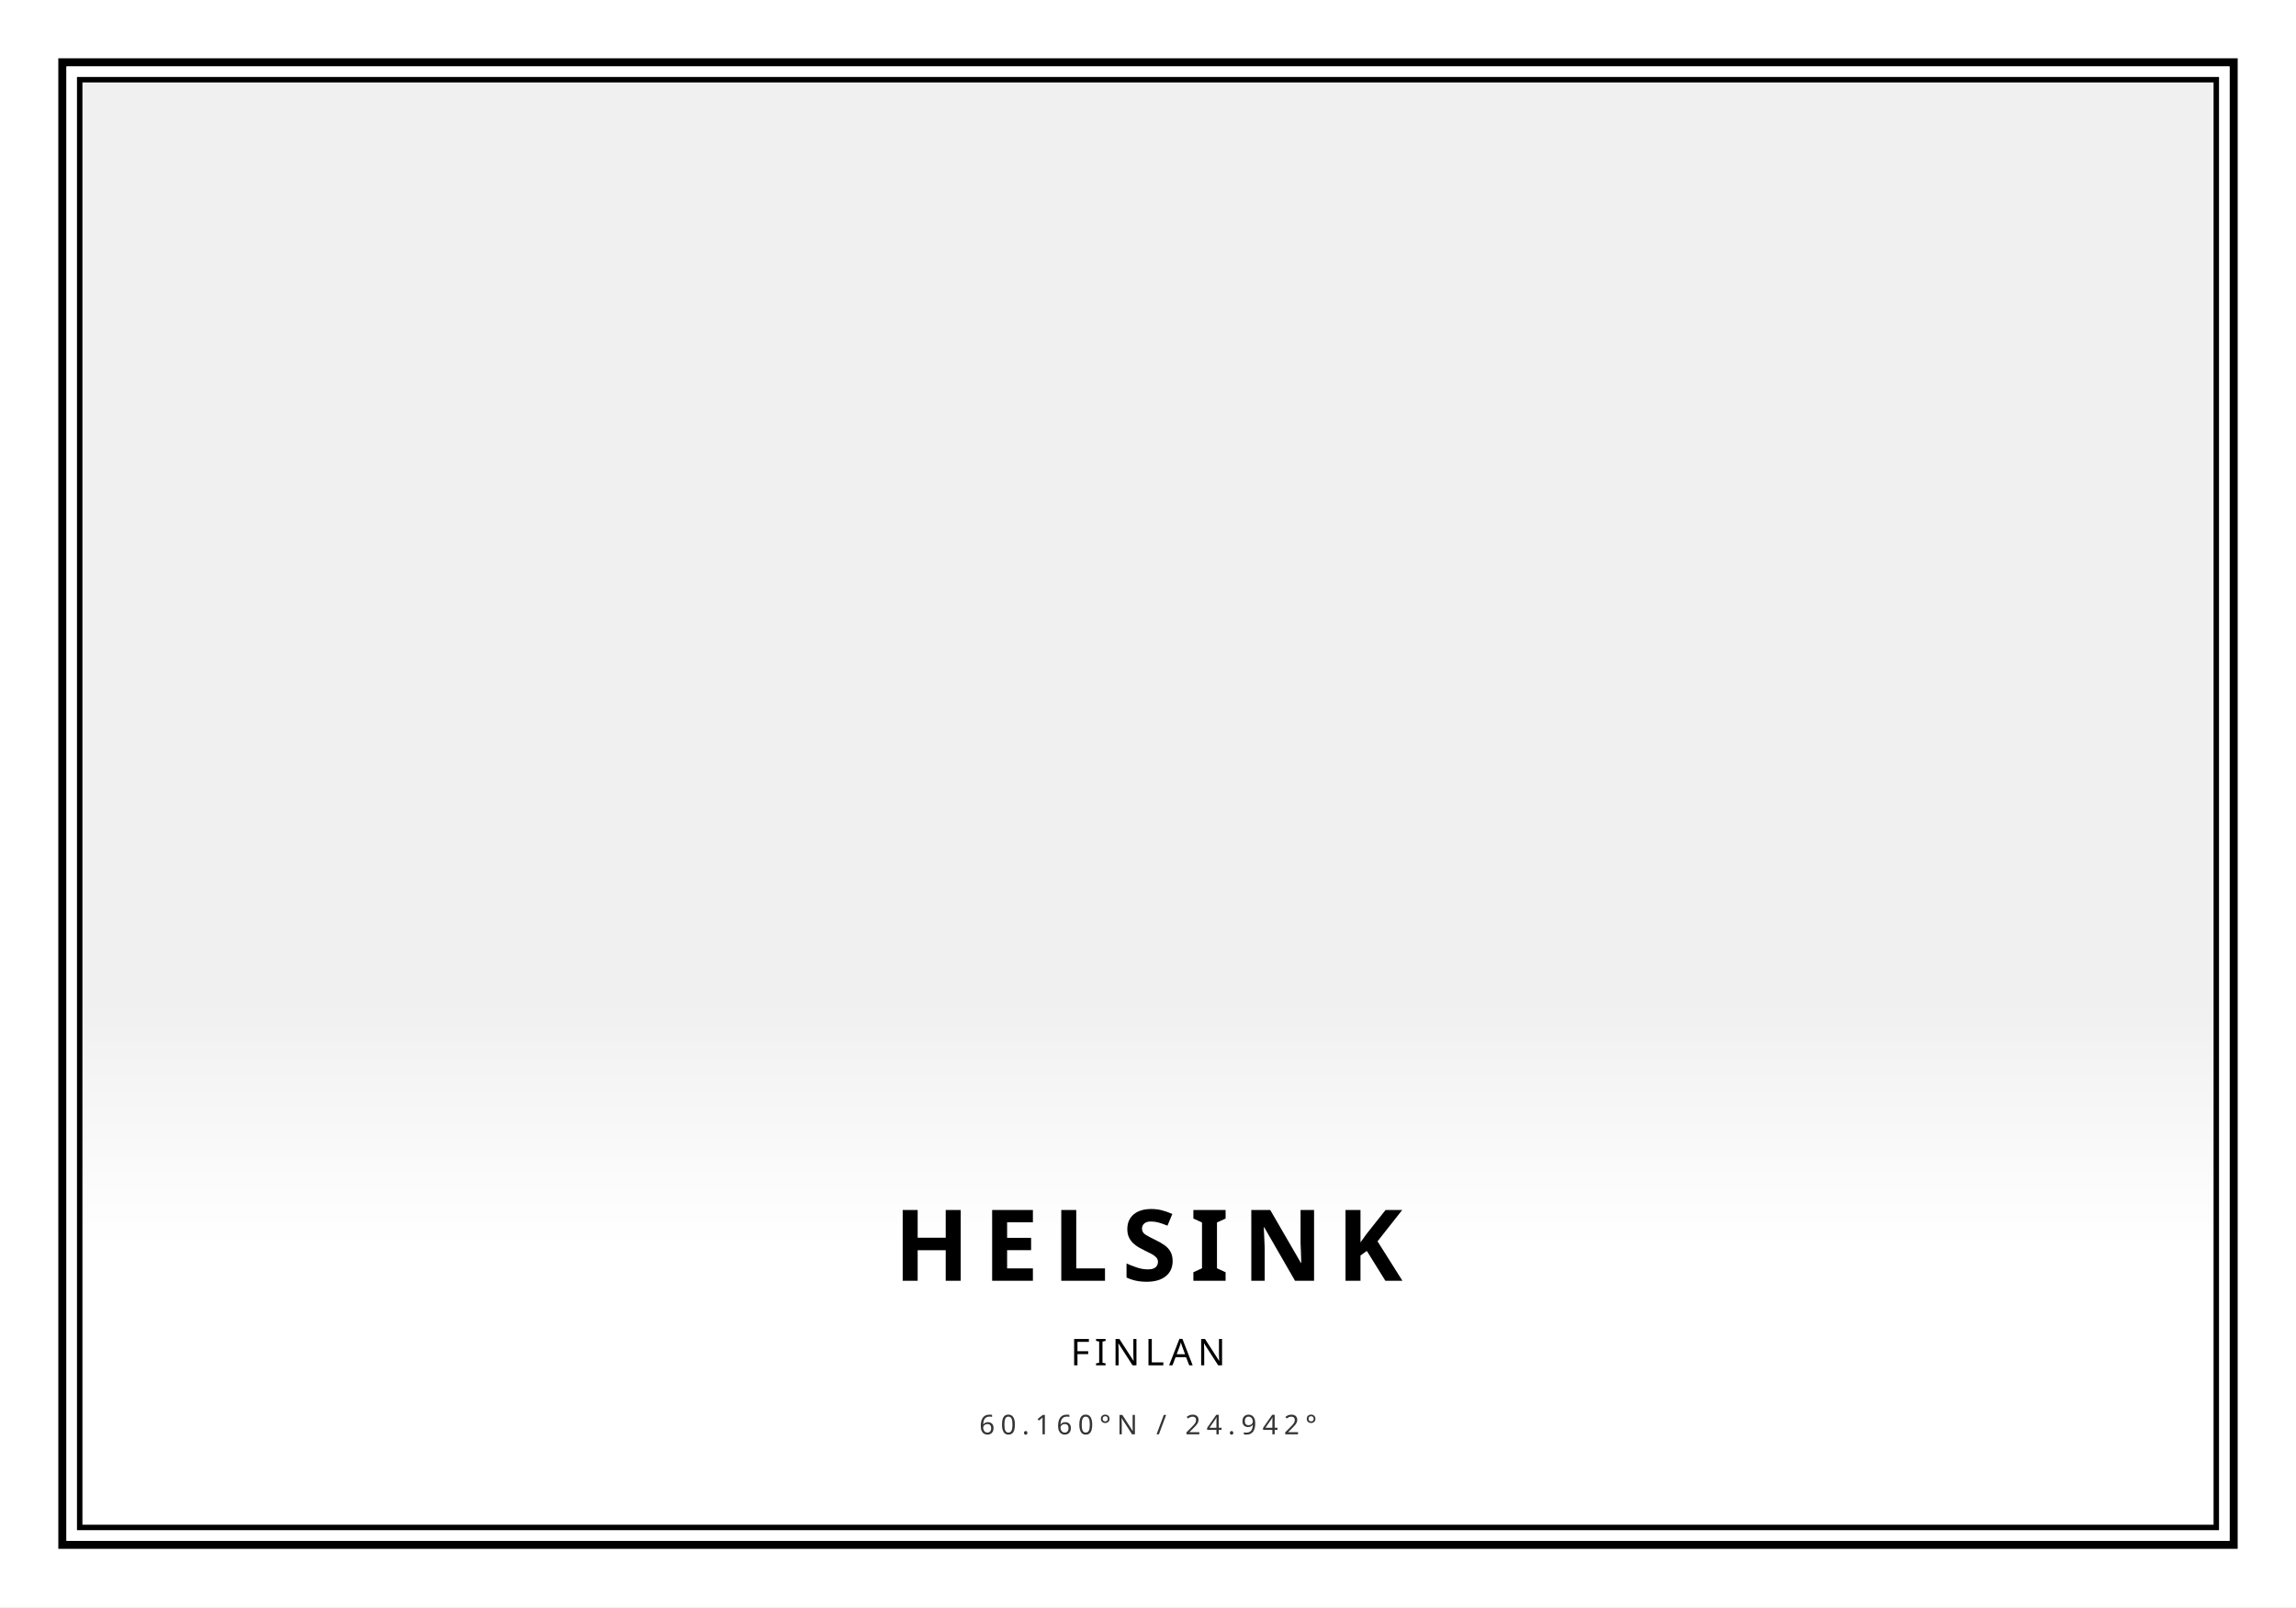
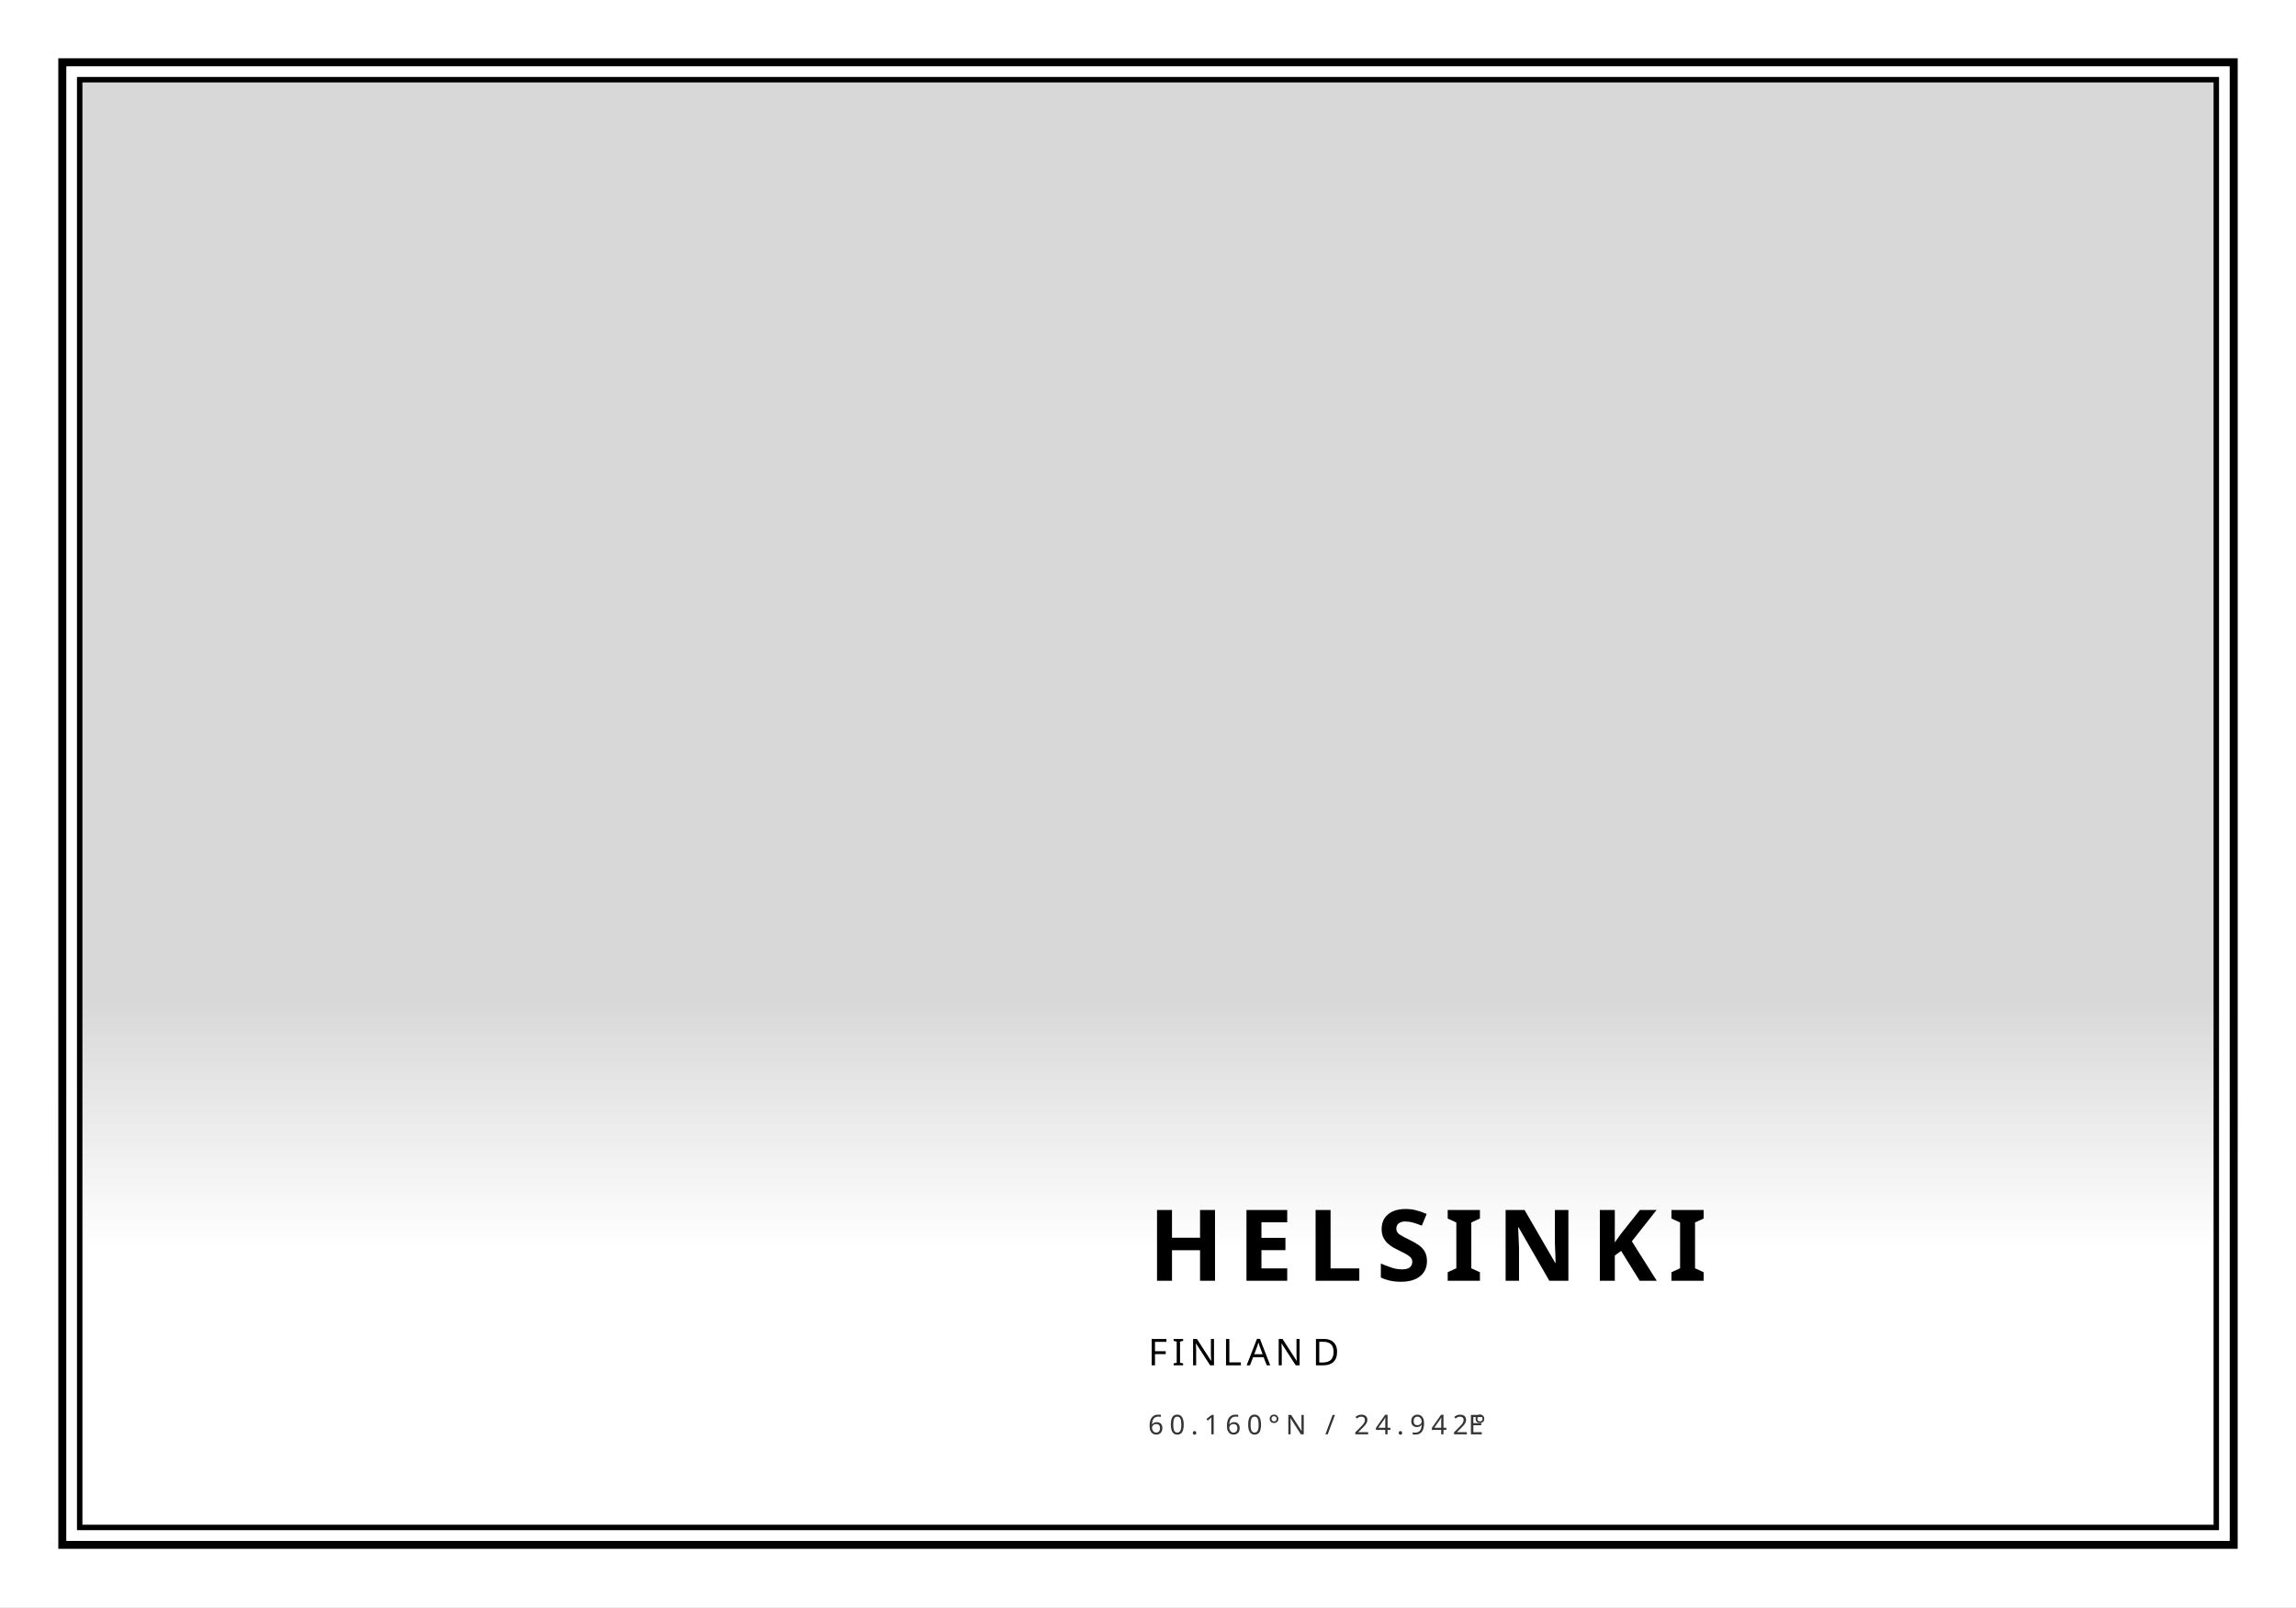
<svg xmlns="http://www.w3.org/2000/svg" width="11811px" height="8268px" viewBox="0 0 11811 8268" version="1.1">
  <defs>
    <linearGradient x1="50%" y1="0%" x2="50%" y2="44.163%" id="linearGradient-1">
      <stop stop-color="#FFF" stop-opacity="0" offset="0%" />
      <stop stop-color="#FFF" offset="100%" />
    </linearGradient>
  </defs>
  <g id="Page-2" stroke="none" stroke-width="1" fill="none" fill-rule="evenodd">
    <g id="70x100cm-landscape">
+       <rect id="hide-this" fill="#D8D8D8" x="0" y="0" width="11811" height="8268" />
      <path d="M0,0 L11811,0 L11811,8268 L0,8268 L0,0 Z M300,300 L11511,300 L11511,7968 L300,7968 L300,300 Z" id="white-padding" fill="#FFF" />
-       <rect id="gradient" fill="url(#linearGradient-1)" x="240" y="5151" width="11307" height="2864" />
+       <rect id="gradient-only-client" fill="url(#linearGradient-1)" x="240" y="5151" width="11307" height="2864" />
+       <rect id="only-server-replace-with-image-classic-gradient-70x100cm-landscape.png" x="240" y="5151" width="11307" height="2864" />
      <polygon id="black-outer-border" stroke="#000" stroke-width="42" points="321 7947 321 321 11490 321 11490 7947" />
      <polygon id="white-middle-border" stroke="#FFF" stroke-width="54" points="369 7900 369 369 11442 369 11442 7900" />
      <polygon id="black-inner-border" stroke="#000" stroke-width="28" points="410 7858 410 410 11401 410 11401 7858" />
      <g id="labels" transform="translate(5906, 6104)">
-         <g id="center" text-anchor="middle">
+         <g id="center">
          <text id="text" font-family="JosefinSans-Light, Josefin Sans" font-size="140" font-weight="300" letter-spacing="30.002" fill="#343434">
            <tspan x="0" y="1275">60.160°N / 24.942°</tspan>
+             <tspan x="1647.01" y="1275" letter-spacing="30.003">E</tspan>
          </text>
          <text id="small-header" font-family="JosefinSans, Josefin Sans" font-size="190" font-weight="normal" letter-spacing="25" fill="#000">
            <tspan x="0" y="920">FINLAN</tspan>
+             <tspan x="845.02" y="920">D</tspan>
          </text>
          <text id="header" font-family="JosefinSans-Bold, Josefin Sans" font-size="510" font-weight="bold" letter-spacing="70" fill="#000">
            <tspan x="0" y="485">HELSINK</tspan>
+             <tspan x="2675.86" y="485">I</tspan>
          </text>
        </g>
      </g>
    </g>
  </g>
</svg>
